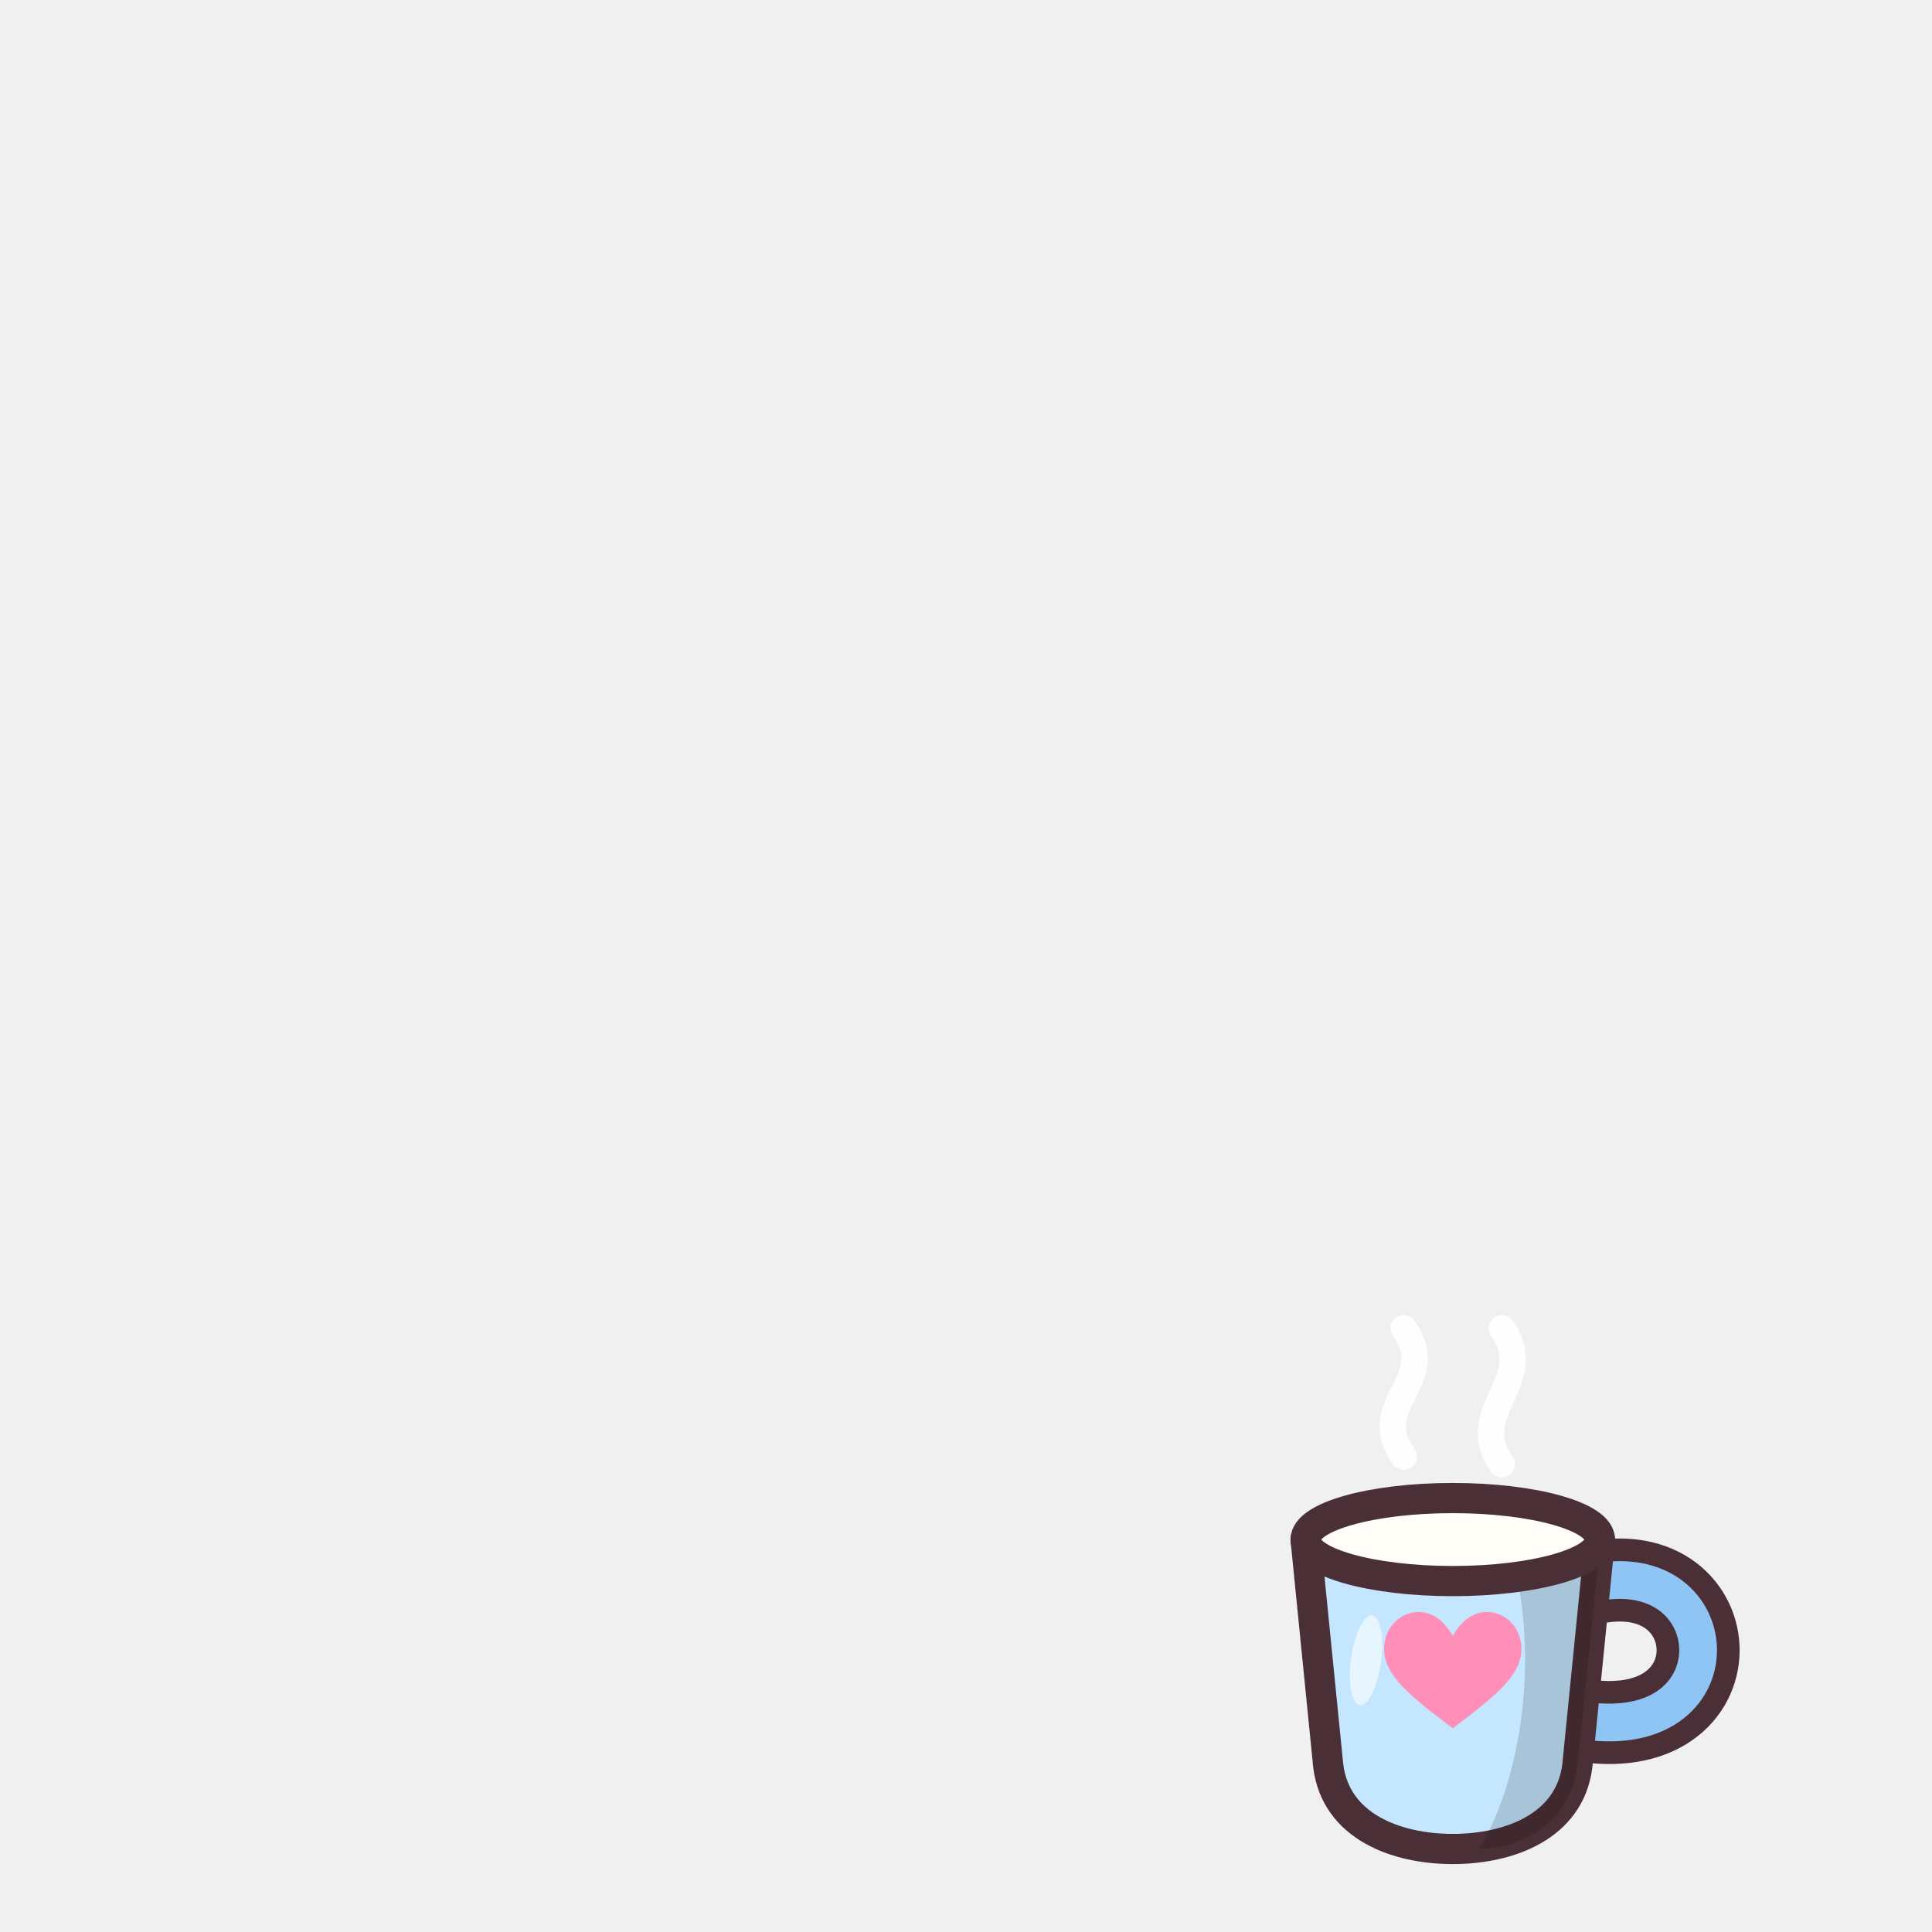
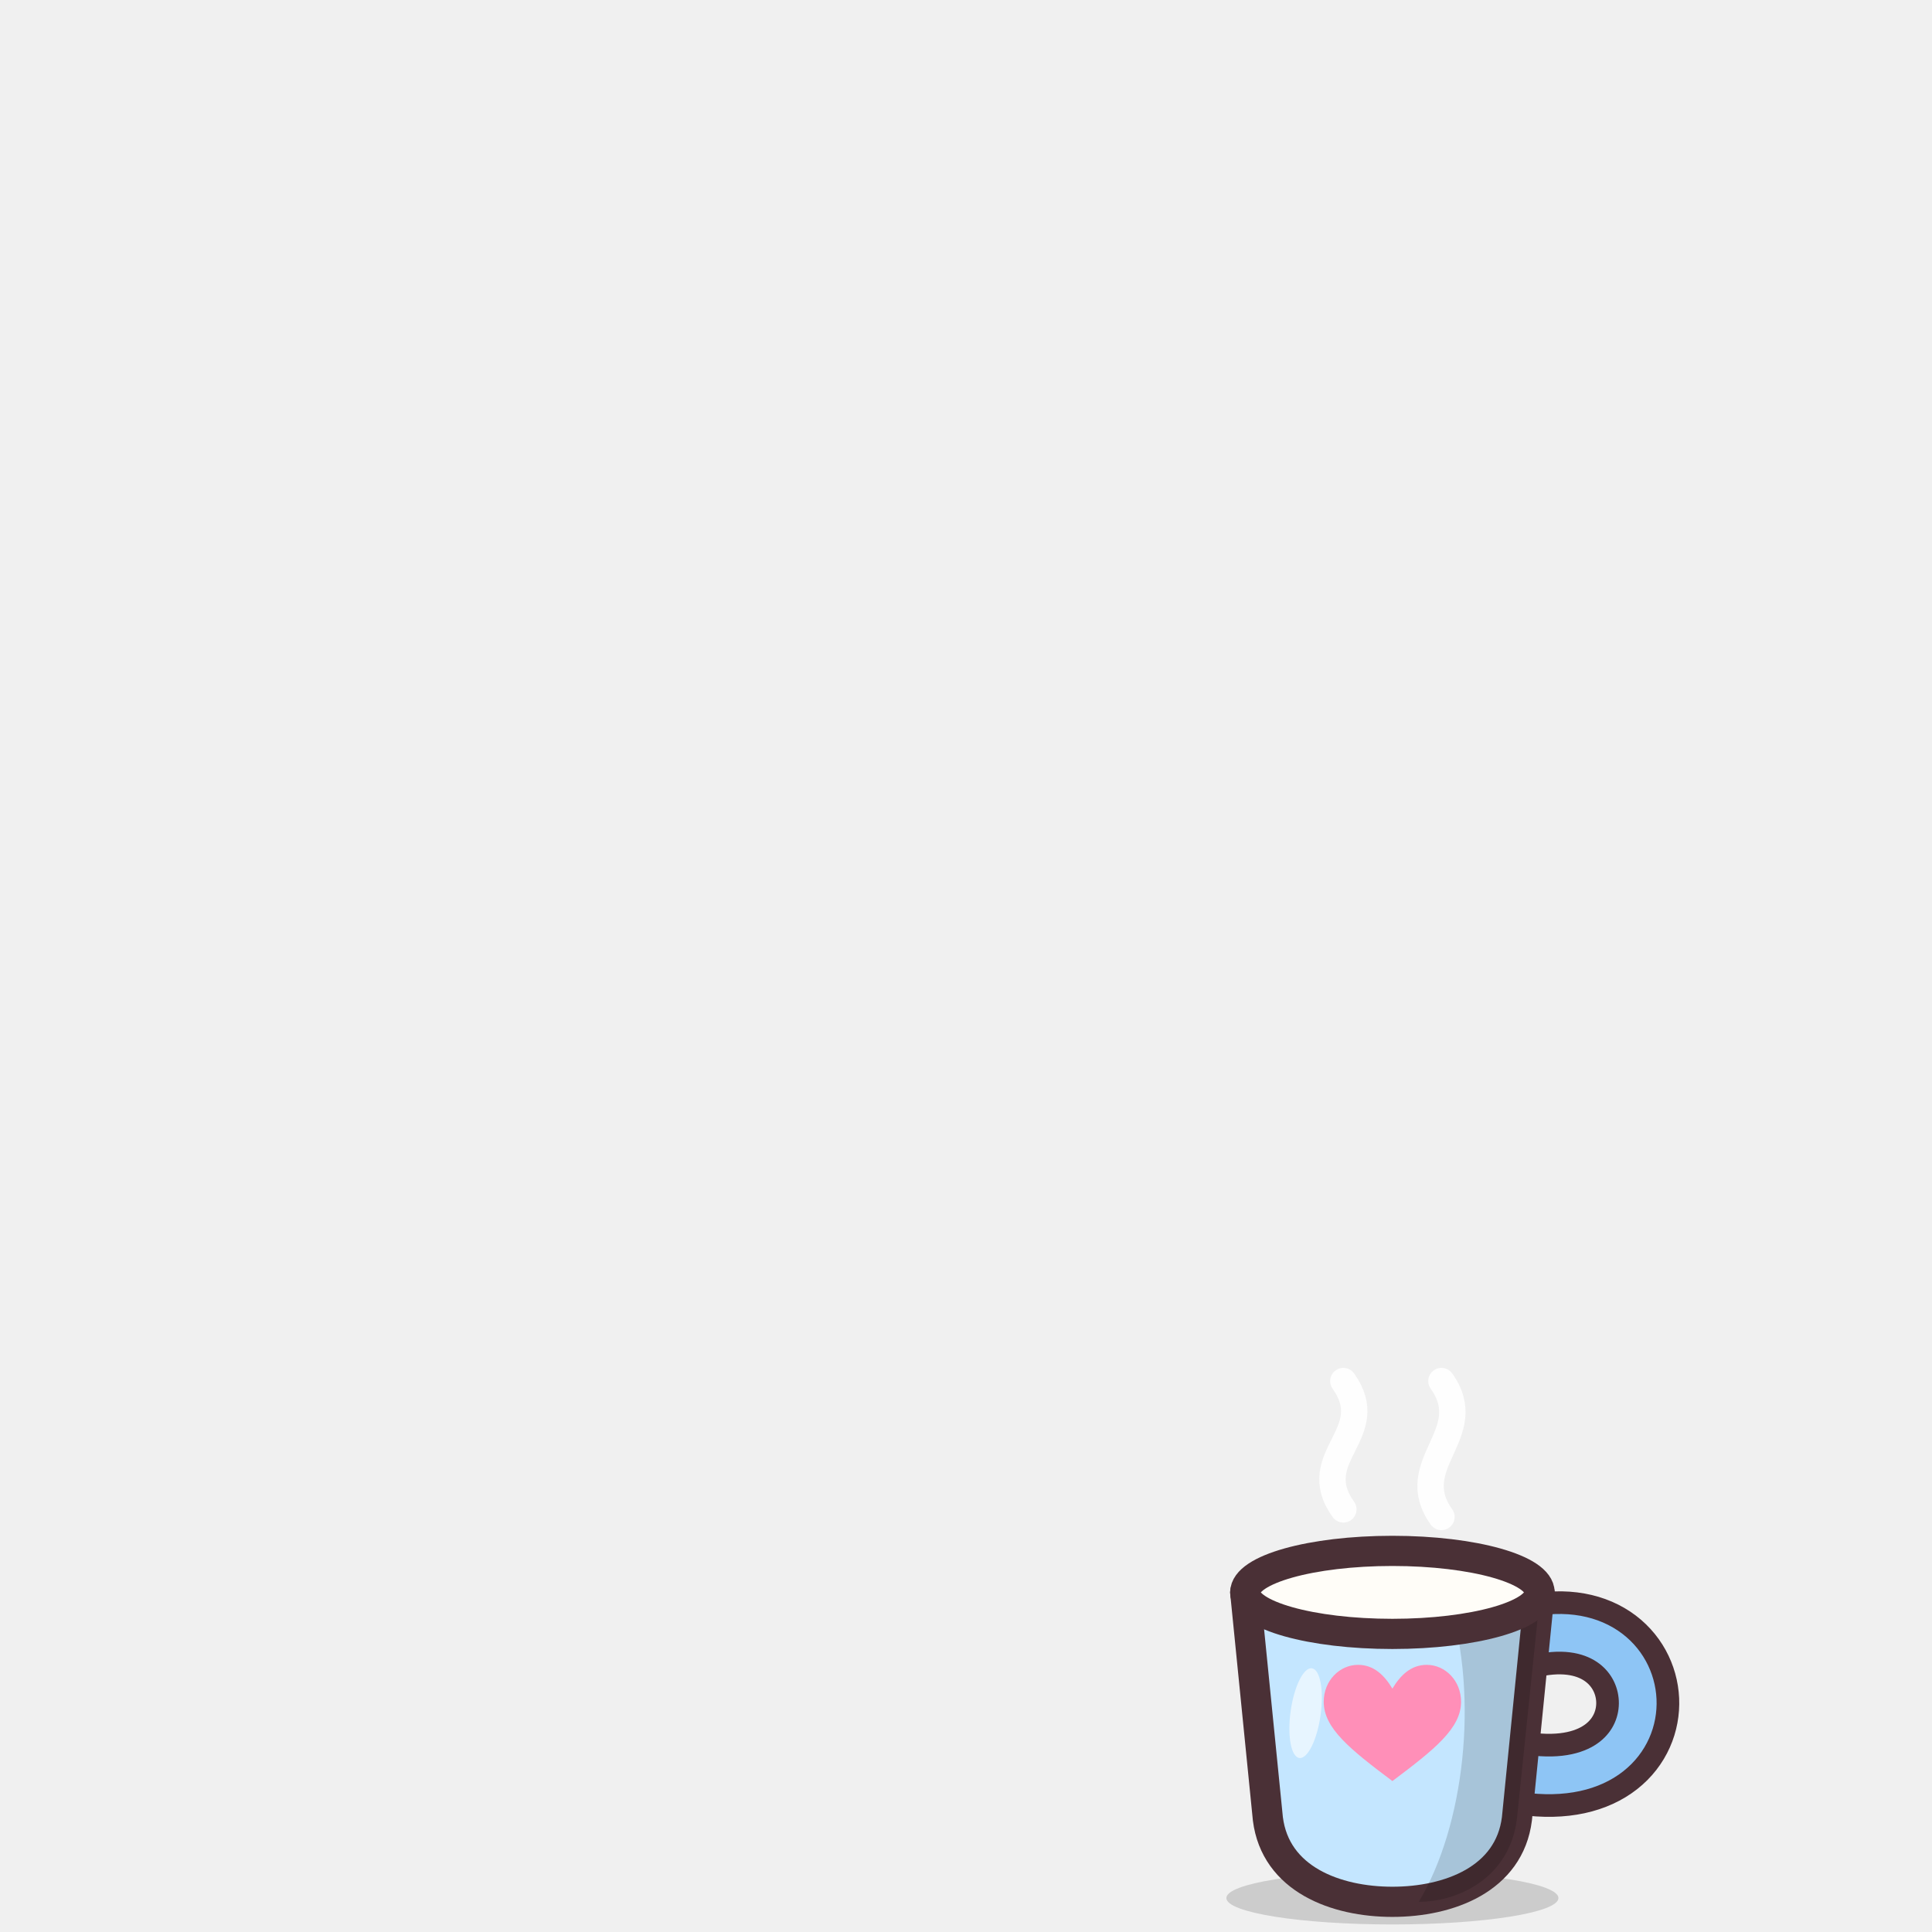
<svg xmlns="http://www.w3.org/2000/svg" viewBox="0 0 512 512" width="512" height="512">
-   <g stroke-linejoin="round" stroke-linecap="round">
+   <ellipse cx="369" cy="503" rx="44" ry="7" fill="#000" fill-opacity="0.15" />
+   <g stroke-linejoin="round" stroke-linecap="round" transform="translate(-16 14)">
    <path fill="none" stroke="#4A3036" stroke-width="12" d="M356 408 C356 400 344 392 344 424 C344 456 356 448 356 440" opacity="0" />
    <path fill="none" stroke="#4A3036" stroke-width="22" d="M420 420 C458 410 462 462 420 456" />
    <path fill="none" stroke="#8EC5F5" stroke-width="10" d="M420 420 C458 410 462 462 420 456" />
    <path d="M346 408 L424 408 L418 468 C416 484 400 490 385 490 C370 490 354 484 352 468 Z" fill="#C4E6FF" stroke="#4A3036" stroke-width="8" />
    <path fill="#000" fill-opacity="0.15" d="M400 410 L424 410 L418 468 C416 484 402 490 392 490 C404 470 408 436 400 410 Z" />
    <ellipse cx="385" cy="408" rx="39" ry="11" fill="#FFFDF8" stroke="#4A3036" stroke-width="8" />
    <path transform="translate(385 444) scale(1.4)" fill="#FF8FB8" d="M0 10 C-8 4 -13 0 -13 -5 C-13 -9 -10 -12 -6.5 -12 C-3.5 -12 -1.5 -10 0 -7.5 C1.5 -10 3.5 -12 6.5 -12 C10 -12 13 -9 13 -5 C13 0 8 4 0 10 Z" />
    <path fill="none" stroke="#C9D6E6" stroke-width="4" d="M366 410 C376 414 396 414 404 410" opacity="0" />
    <ellipse fill="#FFFFFF" fill-opacity="0.6" cx="362" cy="440" rx="4" ry="12" transform="rotate(8 362 440)" />
    <path fill="none" stroke="#FFFFFF" stroke-width="7" stroke-opacity="0.9" d="M372 386 C362 372 382 366 372 352 M398 388 C388 374 408 366 398 352" />
    <path fill="none" stroke="#E7D9C6" stroke-width="2.5" d="M372 386 C362 372 382 366 372 352 M398 388 C388 374 408 366 398 352" opacity="0" />
  </g>
</svg>
